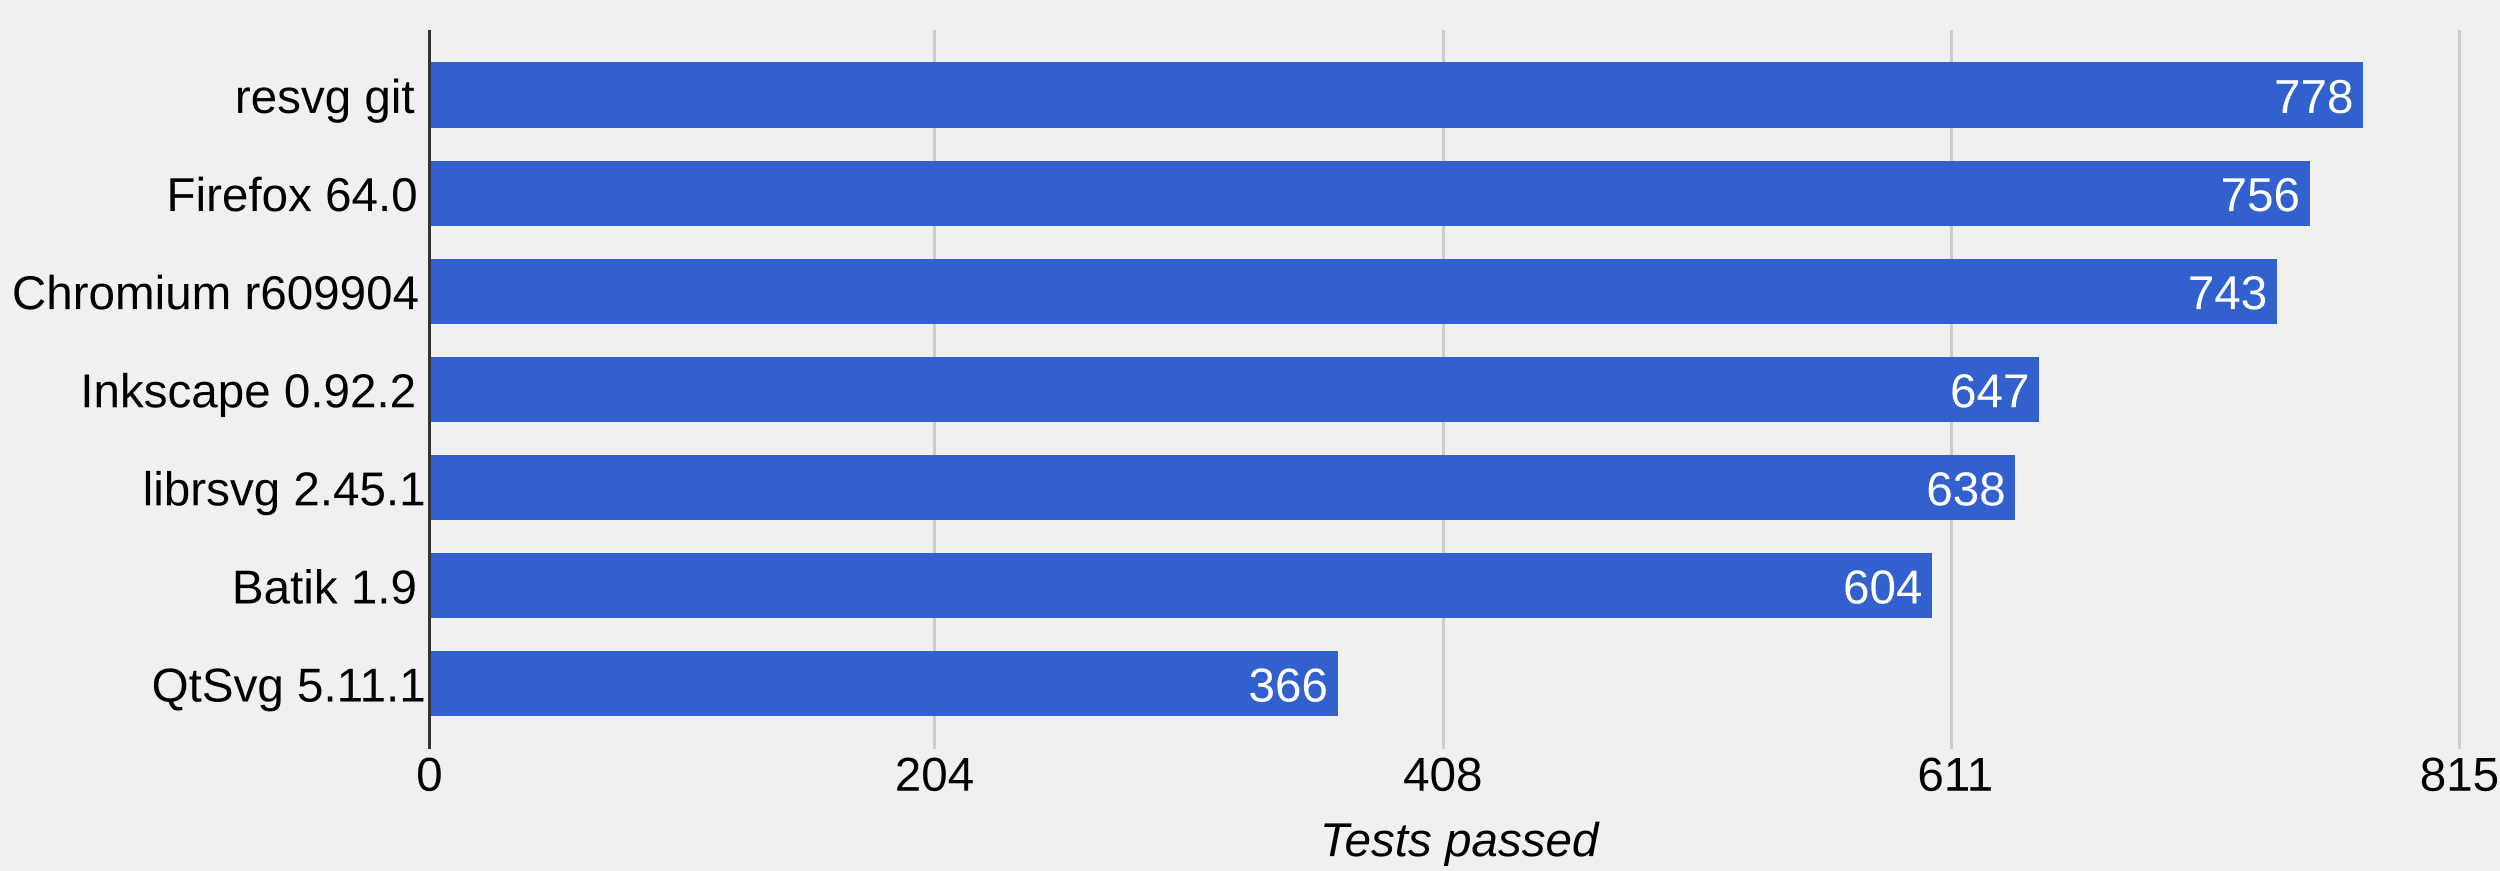
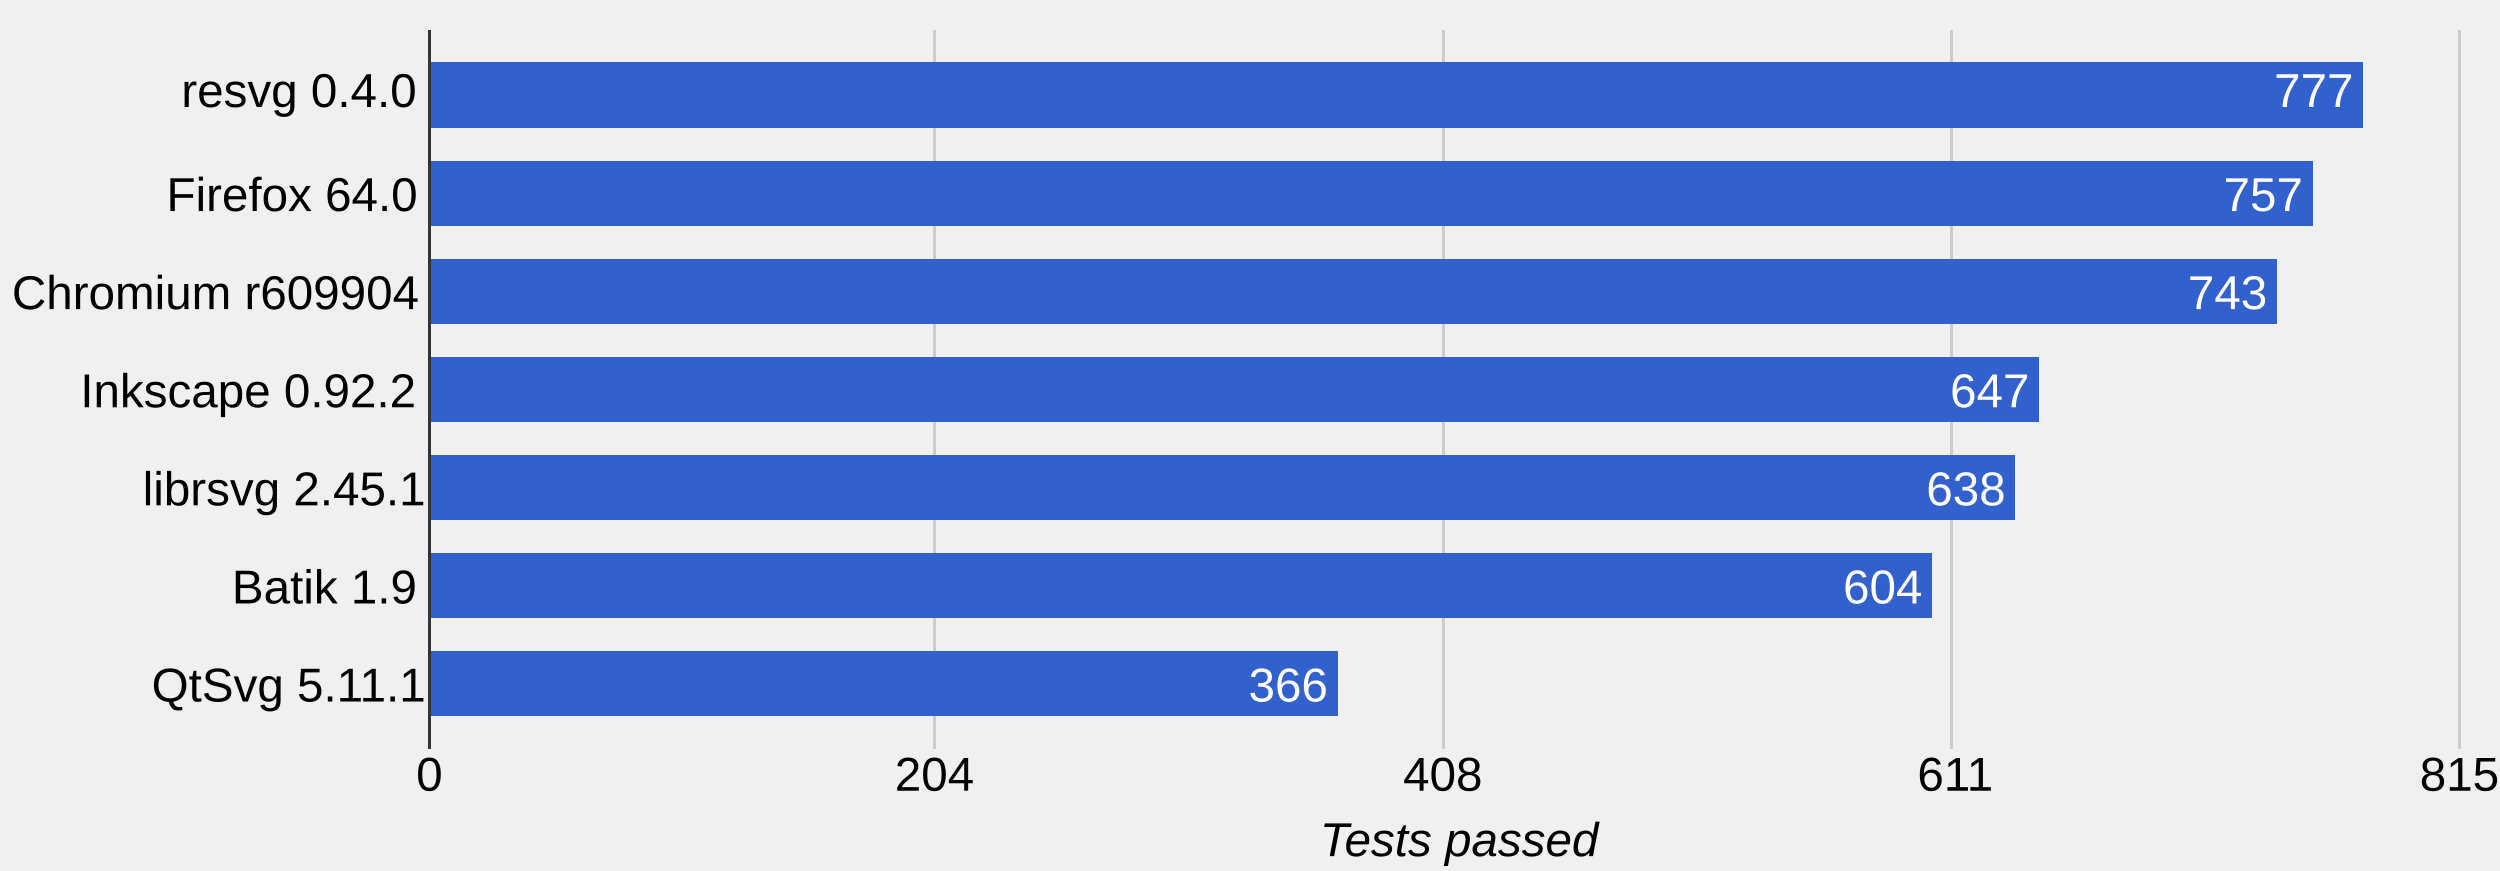
<svg xmlns="http://www.w3.org/2000/svg" height="293" shape-rendering="crispEdges" width="841">
-   <text font-family="Arial" font-size="16" x="79" y="38">resvg git</text>
+   <text font-family="Arial" font-size="16" x="61" y="36">resvg 0.4.0</text>
  <text font-family="Arial" font-size="16" x="56" y="71">Firefox 64.0</text>
  <text font-family="Arial" font-size="16" x="4" y="104">Chromium r609904</text>
  <text font-family="Arial" font-size="16" x="27" y="137">Inkscape 0.92.2</text>
  <text font-family="Arial" font-size="16" x="48" y="170">librsvg 2.45.1</text>
  <text font-family="Arial" font-size="16" x="78" y="203">Batik 1.9</text>
  <text font-family="Arial" font-size="16" x="51" y="236">QtSvg 5.11.1</text>
  <rect fill="#ccc" height="242" width="1" x="144" y="10" />
  <text fill="#000" font-family="Arial" font-size="16" x="140" y="266">0</text>
  <rect fill="#ccc" height="242" width="1" x="314" y="10" />
  <text fill="#000" font-family="Arial" font-size="16" x="301" y="266">204</text>
  <rect fill="#ccc" height="242" width="1" x="485" y="10" />
  <text fill="#000" font-family="Arial" font-size="16" x="472" y="266">408</text>
  <rect fill="#ccc" height="242" width="1" x="656" y="10" />
  <text fill="#000" font-family="Arial" font-size="16" x="645" y="266">611</text>
  <rect fill="#ccc" height="242" width="1" x="827" y="10" />
  <text fill="#000" font-family="Arial" font-size="16" x="814" y="266">815</text>
  <rect fill="#3260cd" height="22" width="651" x="144" y="21" />
-   <text fill="#fff" font-family="Arial" font-size="16" x="765" y="38">778</text>
-   <rect fill="#3260cd" height="22" width="633" x="144" y="54" />
-   <text fill="#fff" font-family="Arial" font-size="16" x="747" y="71">756</text>
+   <text fill="#fff" font-family="Arial" font-size="16" x="765" y="36">777</text>
+   <rect fill="#3260cd" height="22" width="634" x="144" y="54" />
+   <text fill="#fff" font-family="Arial" font-size="16" x="748" y="71">757</text>
  <rect fill="#3260cd" height="22" width="622" x="144" y="87" />
  <text fill="#fff" font-family="Arial" font-size="16" x="736" y="104">743</text>
  <rect fill="#3260cd" height="22" width="542" x="144" y="120" />
  <text fill="#fff" font-family="Arial" font-size="16" x="656" y="137">647</text>
  <rect fill="#3260cd" height="22" width="534" x="144" y="153" />
  <text fill="#fff" font-family="Arial" font-size="16" x="648" y="170">638</text>
  <rect fill="#3260cd" height="22" width="506" x="144" y="186" />
  <text fill="#fff" font-family="Arial" font-size="16" x="620" y="203">604</text>
  <rect fill="#3260cd" height="22" width="306" x="144" y="219" />
  <text fill="#fff" font-family="Arial" font-size="16" x="420" y="236">366</text>
  <rect fill="#333" height="242" width="1" x="144" y="10" />
  <text font-family="Arial" font-size="16" font-style="italic" x="444" y="288">Tests passed</text>
</svg>
